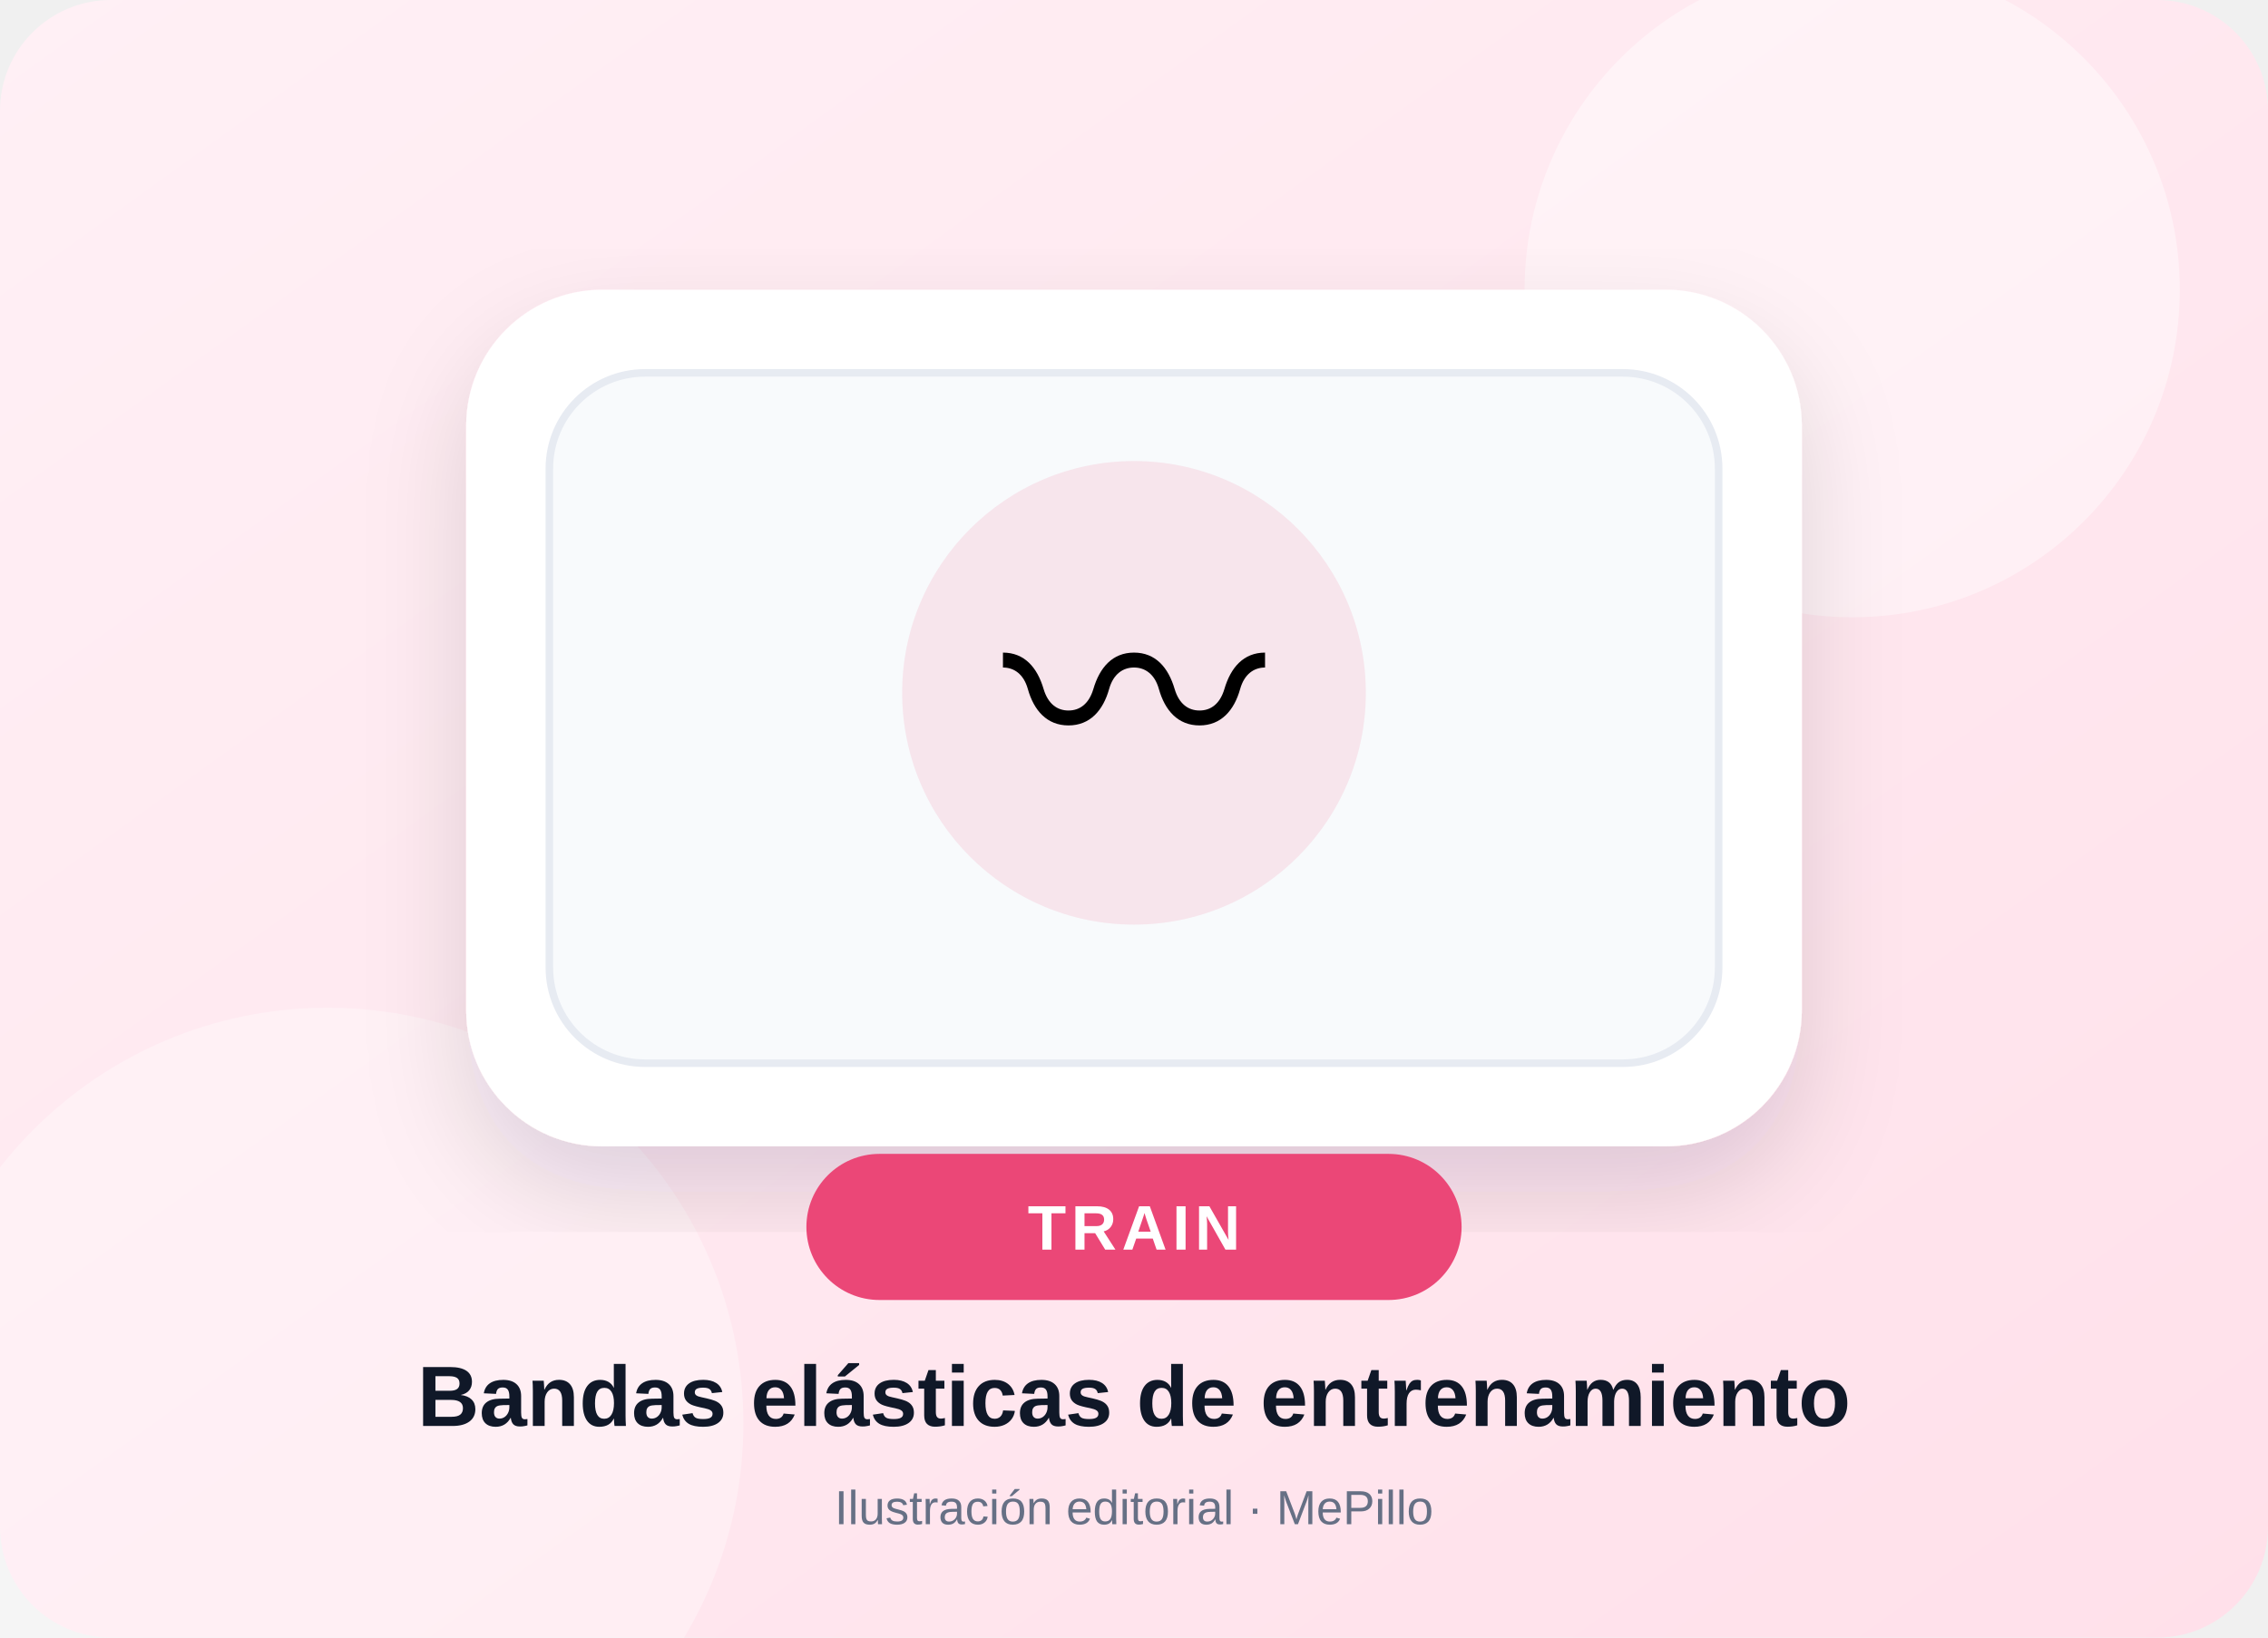
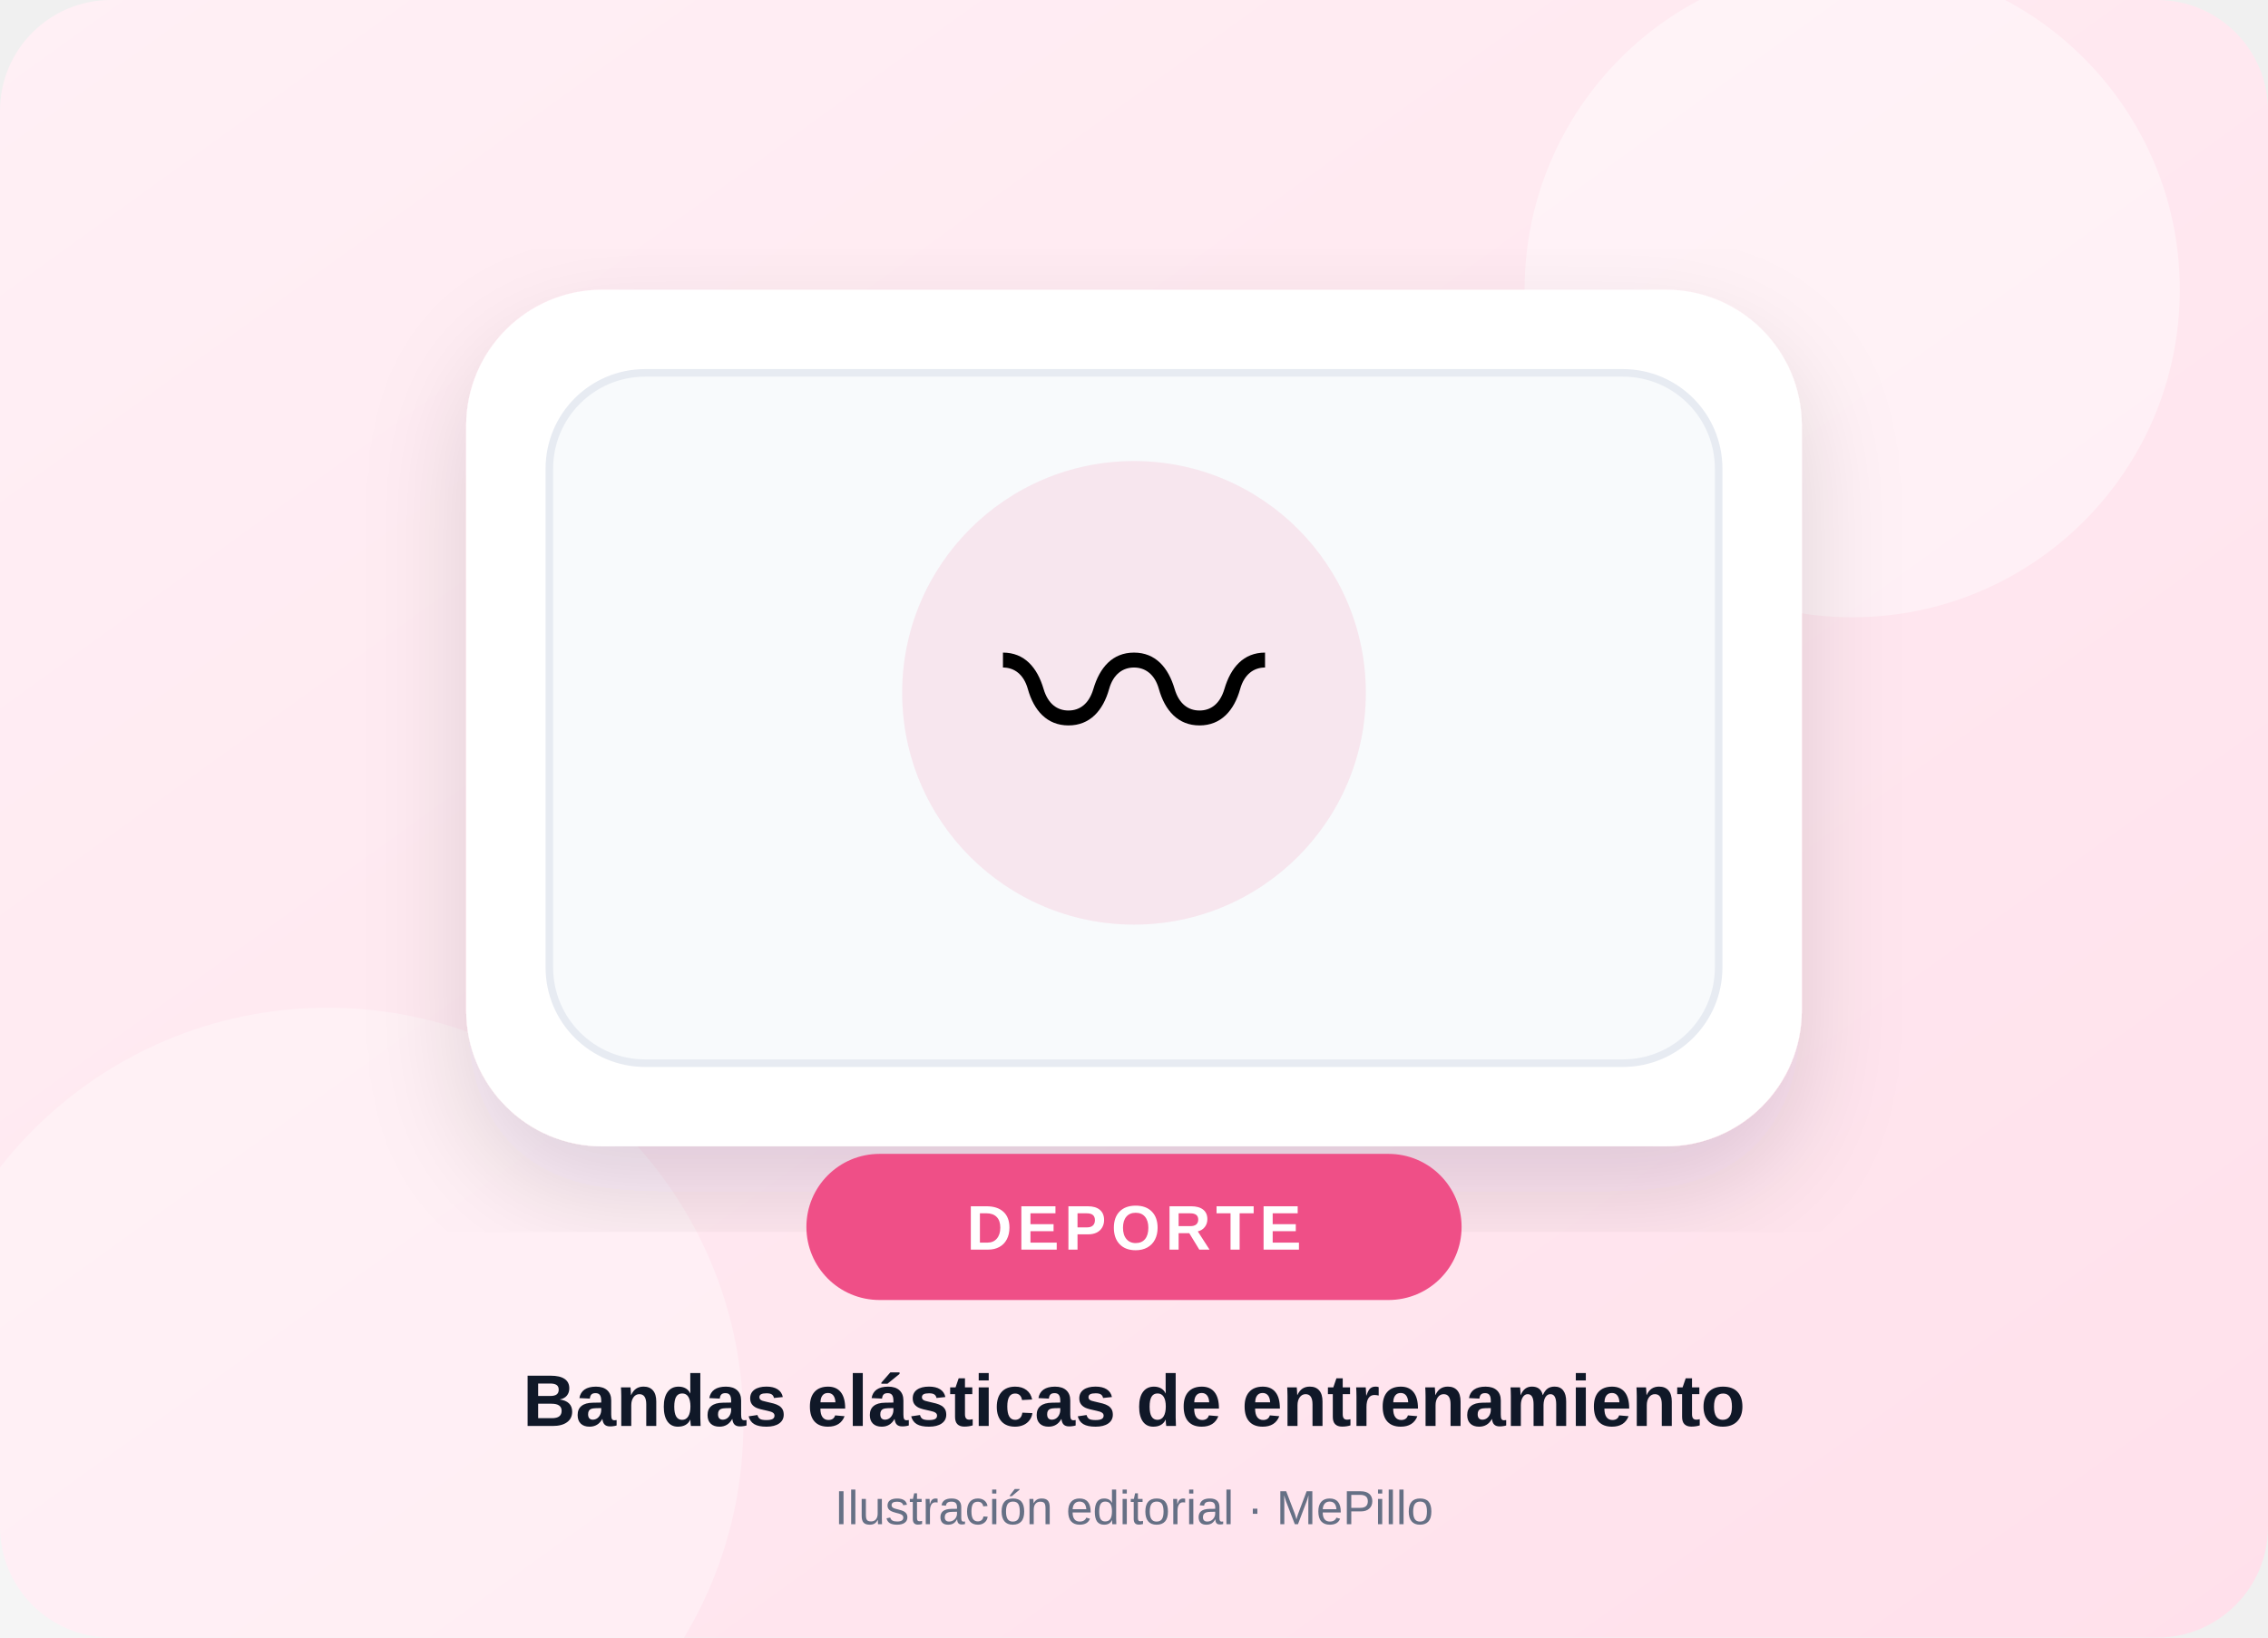
<svg xmlns="http://www.w3.org/2000/svg" width="900" height="650" viewBox="0 0 900 650" role="img" aria-labelledby="t d">
  <defs>
    <linearGradient id="bg" x1="0" y1="0" x2="1" y2="1">
      <stop stop-color="#fff0f5" />
-       <stop offset="1" stop-color="#ffe0ea" />
+       <stop offset="1" stop-color="#ffe0eb" />
    </linearGradient>
    <filter id="s">
      <feDropShadow dx="0" dy="18" stdDeviation="20" flood-color="#101828" flood-opacity=".13" />
    </filter>
  </defs>
  <rect width="900" height="650" rx="44" fill="url(#bg)" />
  <circle cx="735" cy="115" r="130" fill="#fff" opacity=".42" />
  <circle cx="130" cy="565" r="165" fill="#fff" opacity=".32" />
  <g filter="url(#s)">
    <rect x="185" y="115" width="530" height="340" rx="54" fill="#fff" />
    <rect x="218" y="148" width="464" height="274" rx="38" fill="#f8fafc" stroke="#e7ebf2" stroke-width="3" />
  </g>
-   <circle cx="450" cy="275" r="92" fill="#eb4777" opacity=".12" />
+   <circle cx="450" cy="275" r="92" fill="#ef4f87" opacity=".12" />
  <text x="450" y="313" text-anchor="middle" font-size="104" font-family="Arial,Segoe UI Emoji,sans-serif">〰</text>
-   <rect x="320" y="458" width="260" height="58" rx="29" fill="#eb4777" />
-   <text x="450" y="496" text-anchor="middle" fill="#fff" font-size="25" font-weight="700" font-family="Arial,sans-serif" letter-spacing="2">TRAIN</text>
-   <text x="450" y="566" text-anchor="middle" fill="#101828" font-size="34" font-weight="800" font-family="Arial,sans-serif">Bandas elásticas de entrenamiento</text>
+   <rect x="320" y="458" width="260" height="58" rx="29" fill="#ef4f87" />
+   <text x="450" y="496" text-anchor="middle" fill="#fff" font-size="25" font-weight="700" font-family="Arial,sans-serif" letter-spacing="2">DEPORTE</text>
+   <text x="450" y="566" text-anchor="middle" fill="#101828" font-size="29" font-weight="800" font-family="Arial,sans-serif">Bandas elásticas de entrenamiento</text>
  <text x="450" y="605" text-anchor="middle" fill="#667085" font-size="19" font-family="Arial,sans-serif">Ilustración editorial · MePillo</text>
</svg>
